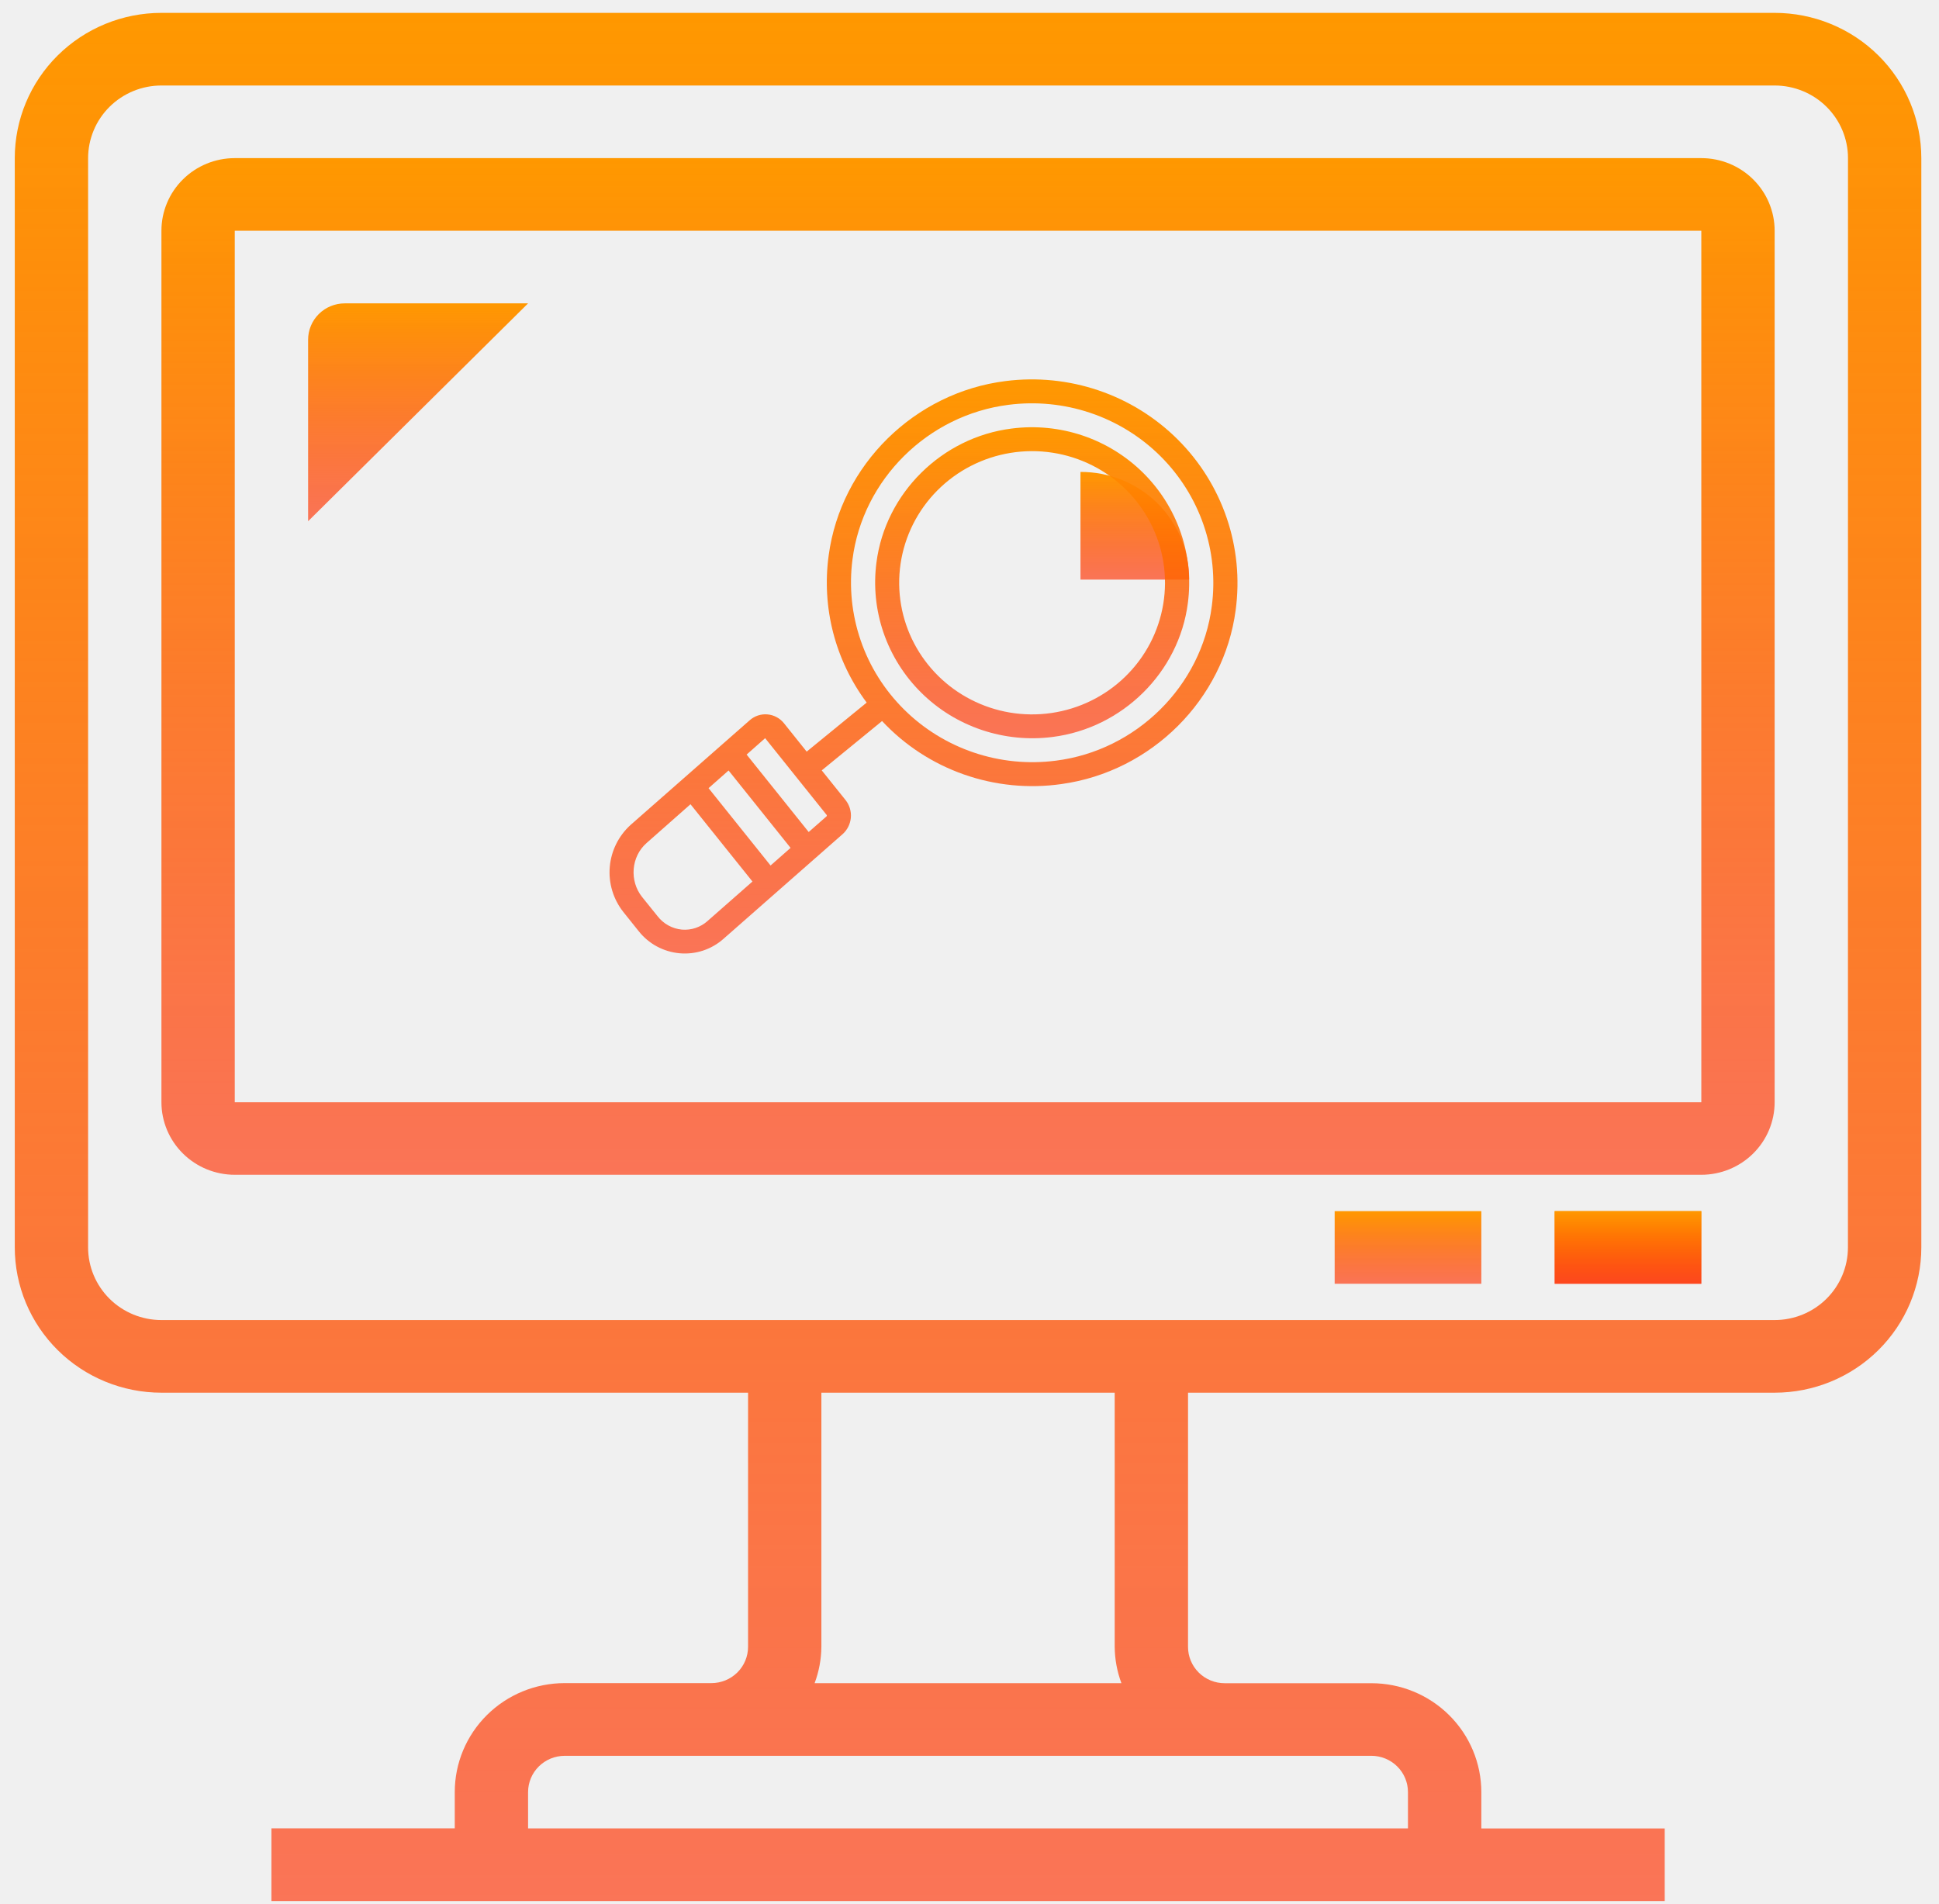
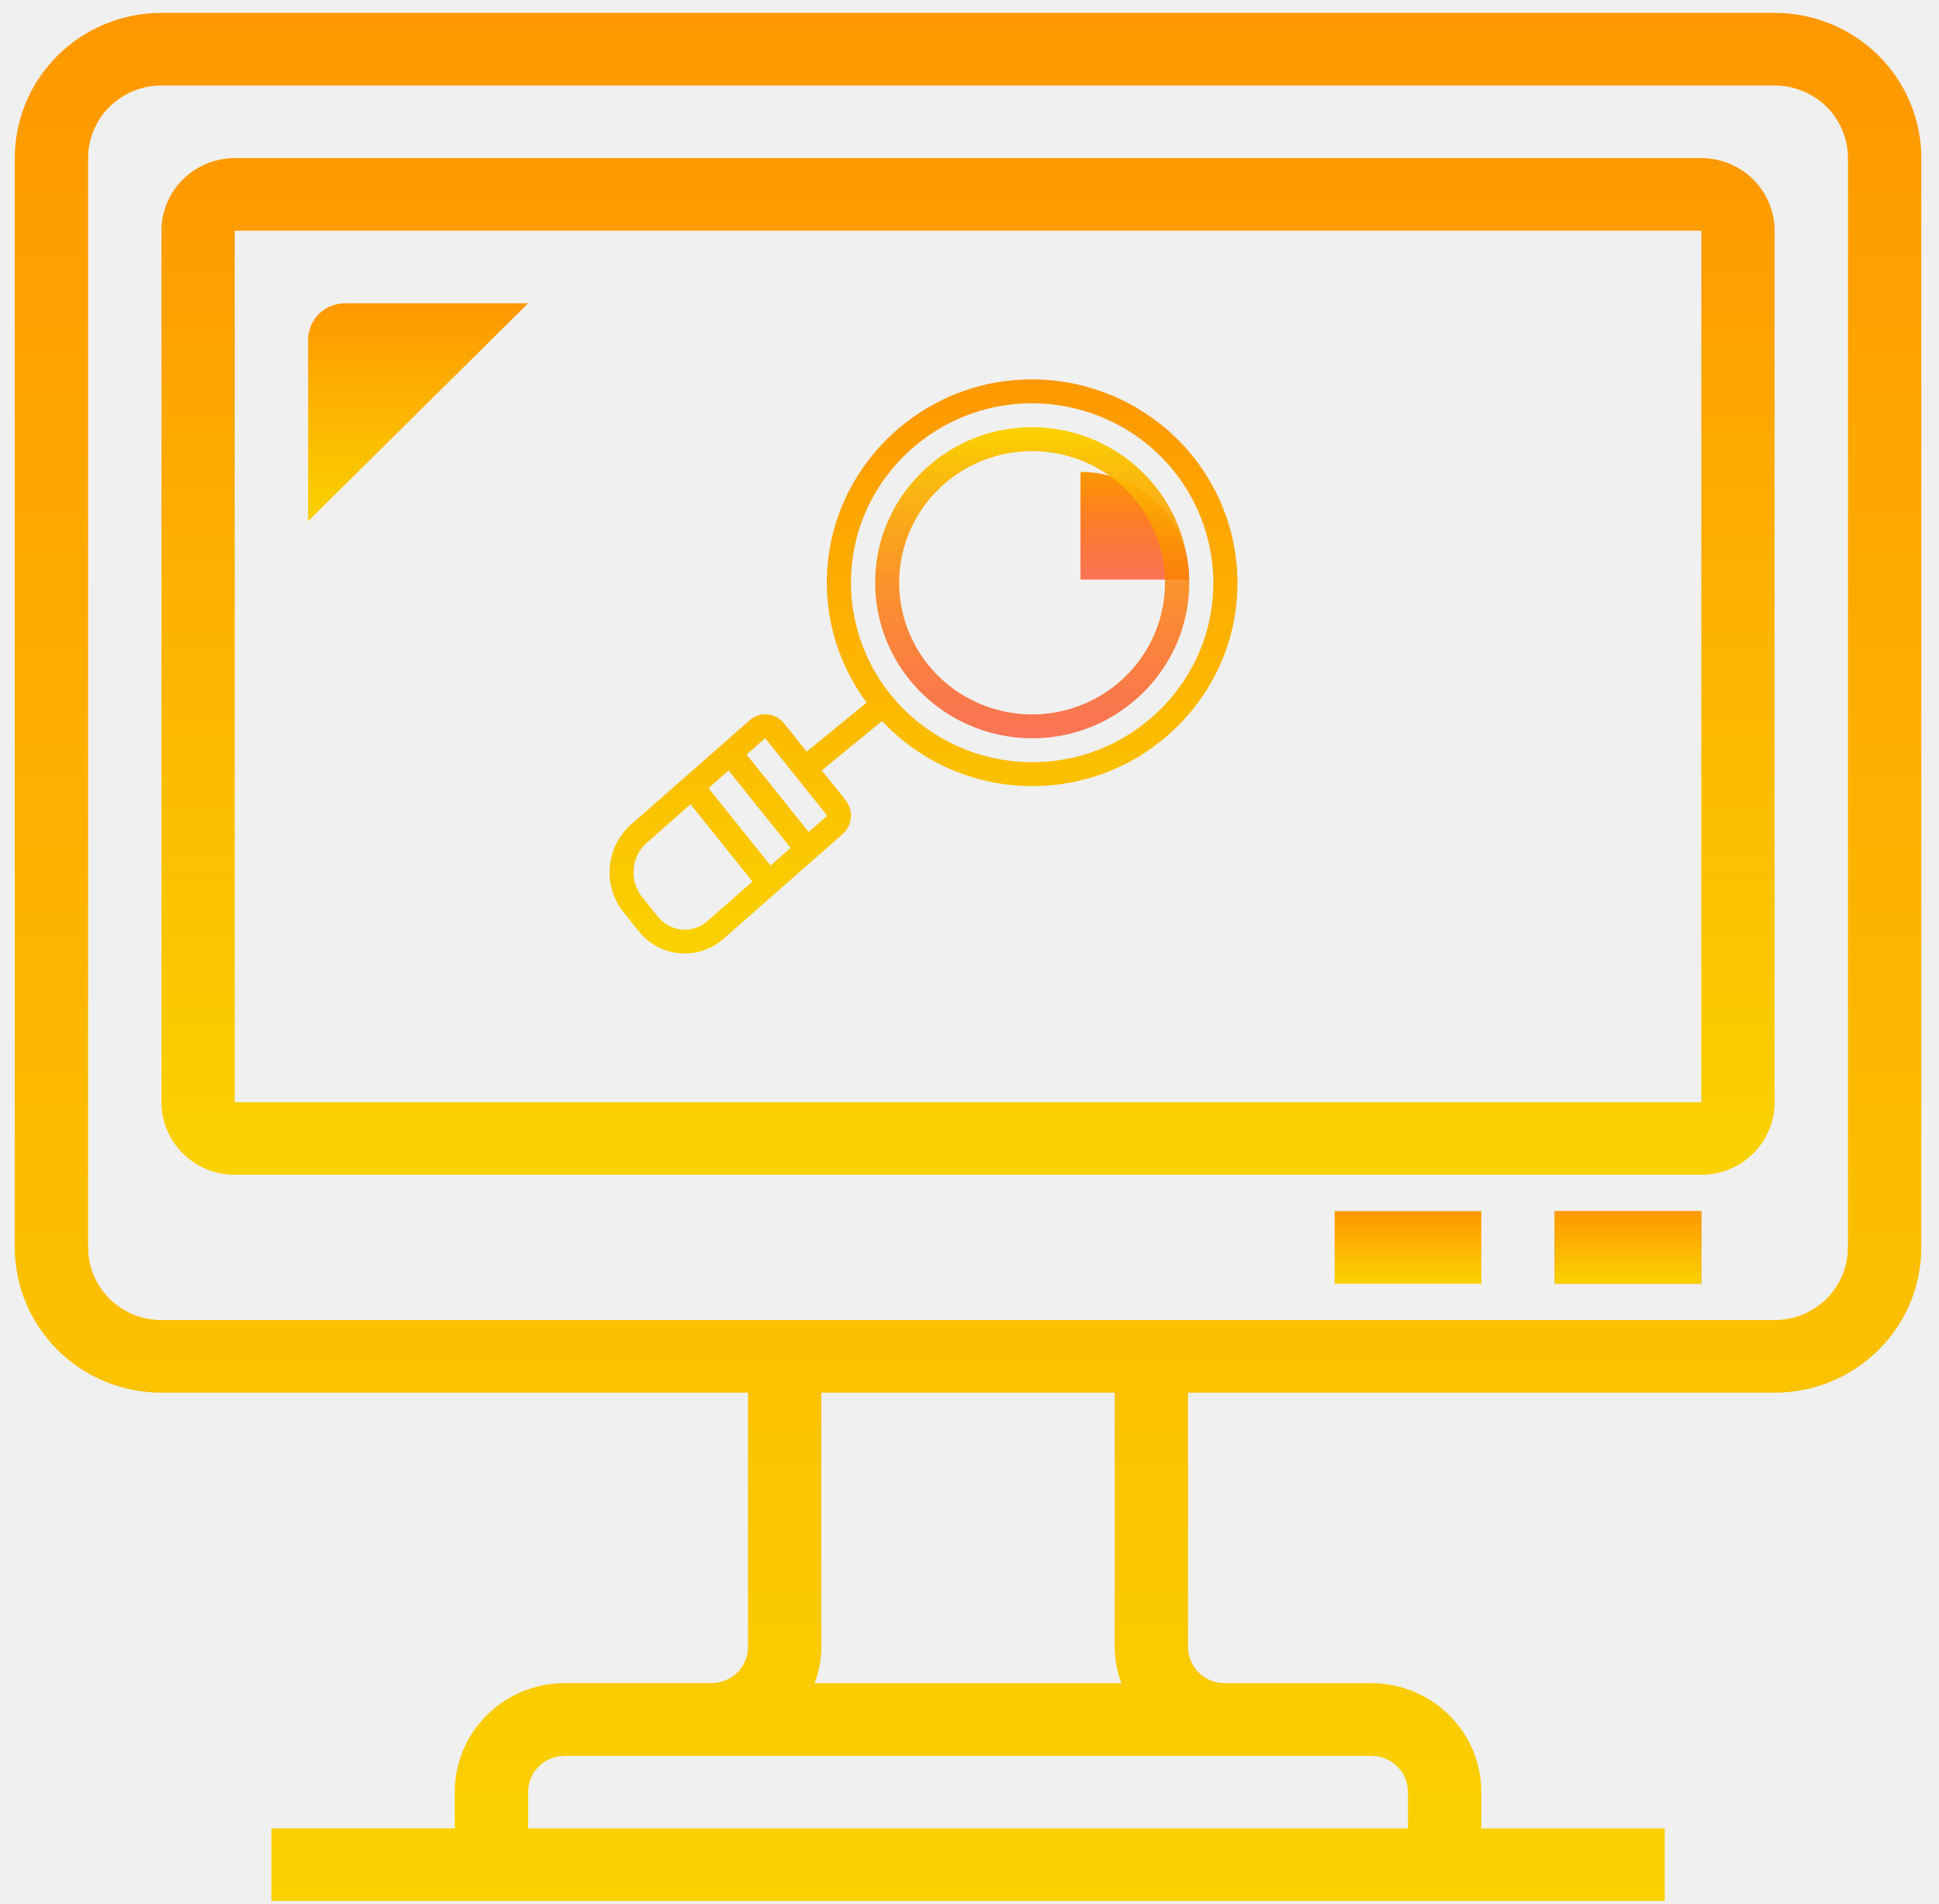
<svg xmlns="http://www.w3.org/2000/svg" width="110" height="108" viewBox="0 0 110 108" fill="none">
  <g clip-path="url(#clip0)">
    <path d="M17.479 29.571V19.271C17.479 18.725 17.698 18.201 18.088 17.814C18.478 17.428 19.006 17.211 19.558 17.211H29.958L17.479 29.571Z" fill="url(#paint0_linear)" />
-     <path d="M100.676 0.73H9.158C6.952 0.73 4.836 1.599 3.275 3.144C1.715 4.689 0.838 6.785 0.838 8.971V70.769C0.838 71.852 1.053 72.923 1.471 73.923C1.889 74.923 2.502 75.832 3.275 76.597C4.047 77.363 4.965 77.97 5.974 78.384C6.984 78.799 8.066 79.012 9.158 79.012H42.438V93.428C42.438 93.975 42.219 94.498 41.829 94.885C41.439 95.271 40.91 95.488 40.358 95.488H32.038C30.383 95.488 28.796 96.139 27.626 97.298C26.456 98.457 25.799 100.029 25.799 101.668V103.727H15.398V107.854H94.44V103.734H84.036V101.674C84.036 100.035 83.379 98.463 82.209 97.304C81.039 96.145 79.452 95.494 77.797 95.494H69.477C69.203 95.494 68.932 95.441 68.679 95.337C68.427 95.233 68.197 95.081 68.004 94.889C67.811 94.697 67.658 94.469 67.553 94.218C67.449 93.968 67.396 93.699 67.397 93.428V79.012H100.676C102.883 79.012 104.999 78.144 106.56 76.598C108.12 75.053 108.997 72.957 108.997 70.771V8.973C108.997 7.89 108.782 6.819 108.364 5.819C107.946 4.819 107.333 3.91 106.56 3.145C105.788 2.379 104.87 1.772 103.861 1.358C102.851 0.944 101.769 0.73 100.676 0.73V0.73ZM73.637 99.612H77.797C78.348 99.612 78.877 99.83 79.266 100.216C79.656 100.602 79.875 101.126 79.874 101.672V103.732H29.958V101.672C29.958 101.402 30.012 101.134 30.116 100.884C30.221 100.634 30.374 100.407 30.567 100.216C30.76 100.025 30.989 99.873 31.241 99.769C31.494 99.666 31.764 99.613 32.037 99.613H73.637V99.612ZM63.618 95.492H46.213C46.461 94.831 46.591 94.133 46.597 93.428V79.012H63.237V93.428C63.243 94.133 63.372 94.831 63.618 95.492V95.492ZM104.834 70.771C104.834 71.864 104.395 72.912 103.615 73.685C102.835 74.457 101.777 74.891 100.674 74.891H9.158C8.055 74.891 6.997 74.457 6.217 73.685C5.437 72.912 4.998 71.864 4.998 70.771V8.973C4.998 8.432 5.106 7.896 5.315 7.395C5.523 6.895 5.83 6.441 6.216 6.058C6.603 5.675 7.061 5.372 7.566 5.164C8.071 4.957 8.612 4.851 9.158 4.851H100.676C101.78 4.851 102.838 5.285 103.618 6.057C104.398 6.83 104.837 7.878 104.837 8.971L104.834 70.771Z" fill="url(#paint1_linear)" />
-     <path d="M96.516 8.971H13.318C12.215 8.971 11.157 9.405 10.377 10.178C9.596 10.95 9.158 11.998 9.158 13.091V62.529C9.158 63.622 9.596 64.67 10.377 65.442C11.157 66.215 12.215 66.649 13.318 66.649H96.516C97.62 66.649 98.678 66.215 99.458 65.442C100.238 64.67 100.676 63.622 100.676 62.529V13.091C100.676 11.998 100.238 10.95 99.458 10.178C98.678 9.405 97.62 8.971 96.516 8.971V8.971ZM96.516 62.532H13.318V13.091H96.516V62.532Z" fill="url(#paint2_linear)" />
+     <path d="M100.676 0.73H9.158C6.952 0.73 4.836 1.599 3.275 3.144C1.715 4.689 0.838 6.785 0.838 8.971V70.769C0.838 71.852 1.053 72.923 1.471 73.923C1.889 74.923 2.502 75.832 3.275 76.597C4.047 77.363 4.965 77.97 5.974 78.384C6.984 78.799 8.066 79.012 9.158 79.012H42.438V93.428C42.438 93.975 42.219 94.498 41.829 94.885C41.439 95.271 40.91 95.488 40.358 95.488H32.038C30.383 95.488 28.796 96.139 27.626 97.298C26.456 98.457 25.799 100.029 25.799 101.668V103.727H15.398V107.854H94.44V103.734H84.036V101.674C84.036 100.035 83.379 98.463 82.209 97.304C81.039 96.145 79.452 95.494 77.797 95.494H69.477C69.203 95.494 68.932 95.441 68.679 95.337C68.427 95.233 68.197 95.081 68.004 94.889C67.811 94.697 67.658 94.469 67.553 94.218C67.449 93.968 67.396 93.699 67.397 93.428V79.012H100.676C102.883 79.012 104.999 78.144 106.56 76.598C108.12 75.053 108.997 72.957 108.997 70.771V8.973C108.997 7.89 108.782 6.819 108.364 5.819C107.946 4.819 107.333 3.91 106.56 3.145C105.788 2.379 104.87 1.772 103.861 1.358C102.851 0.944 101.769 0.73 100.676 0.73V0.73ZM73.637 99.612H77.797C78.348 99.612 78.877 99.83 79.266 100.216C79.656 100.602 79.875 101.126 79.874 101.672V103.732H29.958V101.672C29.958 101.402 30.012 101.134 30.116 100.884C30.221 100.634 30.374 100.407 30.567 100.216C30.76 100.025 30.989 99.873 31.241 99.769C31.494 99.666 31.764 99.613 32.037 99.613H73.637V99.612ZM63.618 95.492H46.213C46.461 94.831 46.591 94.133 46.597 93.428V79.012H63.237V93.428C63.243 94.133 63.372 94.831 63.618 95.492ZM104.834 70.771C104.834 71.864 104.395 72.912 103.615 73.685C102.835 74.457 101.777 74.891 100.674 74.891H9.158C8.055 74.891 6.997 74.457 6.217 73.685C5.437 72.912 4.998 71.864 4.998 70.771V8.973C4.998 8.432 5.106 7.896 5.315 7.395C5.523 6.895 5.83 6.441 6.216 6.058C6.603 5.675 7.061 5.372 7.566 5.164C8.071 4.957 8.612 4.851 9.158 4.851H100.676C101.78 4.851 102.838 5.285 103.618 6.057C104.398 6.83 104.837 7.878 104.837 8.971L104.834 70.771Z" fill="url(#paint1_linear)" />
+     <path d="M96.516 8.971H13.318C12.215 8.971 11.157 9.405 10.377 10.178C9.596 10.95 9.158 11.998 9.158 13.091V62.529C9.158 63.622 9.596 64.67 10.377 65.442C11.157 66.215 12.215 66.649 13.318 66.649H96.516C97.62 66.649 98.678 66.215 99.458 65.442C100.238 64.67 100.676 63.622 100.676 62.529V13.091C100.676 11.998 100.238 10.95 99.458 10.178C98.678 9.405 97.62 8.971 96.516 8.971ZM96.516 62.532H13.318V13.091H96.516V62.532Z" fill="url(#paint2_linear)" />
    <path d="M96.516 68.712H88.196V72.832H96.516V68.712Z" fill="url(#paint3_linear)" />
    <path d="M84.036 68.712H75.716V72.832H84.036V68.712Z" fill="url(#paint4_linear)" />
    <path d="M96.516 68.712H88.196V72.832H96.516V68.712Z" fill="url(#paint5_linear)" />
    <path d="M67.462 32.882C67.465 32.08 67.308 31.284 67 30.541C66.691 29.799 66.237 29.124 65.664 28.556C65.091 27.988 64.41 27.538 63.66 27.233C62.91 26.927 62.107 26.771 61.296 26.774V32.882H67.462Z" fill="url(#paint6_linear)" />
-     <path d="M67.388 34.212C67.564 32.871 67.427 31.508 66.987 30.228C66.548 28.947 65.817 27.784 64.852 26.827C63.886 25.871 62.712 25.146 61.42 24.71C60.127 24.274 58.751 24.138 57.397 24.312C53.43 24.809 50.227 27.98 49.722 31.909C49.546 33.25 49.683 34.613 50.122 35.894C50.562 37.174 51.293 38.337 52.258 39.294C53.223 40.251 54.397 40.975 55.69 41.411C56.982 41.847 58.359 41.984 59.713 41.81C63.679 41.309 66.883 38.145 67.388 34.212ZM51.12 34.329C50.848 32.766 51.086 31.159 51.798 29.739C52.511 28.319 53.661 27.16 55.083 26.431C56.504 25.702 58.123 25.44 59.705 25.682C61.287 25.925 62.75 26.66 63.882 27.782C65.014 28.903 65.756 30.352 66.002 31.919C66.247 33.486 65.982 35.089 65.246 36.497C64.51 37.905 63.34 39.044 61.906 39.75C60.473 40.456 58.849 40.691 57.272 40.422C55.737 40.159 54.322 39.432 53.22 38.342C52.119 37.251 51.385 35.849 51.12 34.329Z" fill="url(#paint7_linear)" />
+     <path d="M67.388 34.212C67.564 32.871 67.427 31.508 66.987 30.228C66.548 28.947 65.817 27.784 64.852 26.827C63.886 25.871 62.712 25.146 61.42 24.71C60.127 24.274 58.751 24.138 57.397 24.312C53.43 24.809 50.227 27.98 49.722 31.909C49.546 33.25 49.683 34.613 50.122 35.894C50.562 37.174 51.293 38.337 52.258 39.294C53.223 40.251 54.397 40.975 55.69 41.411C56.982 41.847 58.359 41.984 59.713 41.81C63.679 41.309 66.883 38.145 67.388 34.212ZM51.12 34.329C50.848 32.766 51.086 31.159 51.798 29.739C52.511 28.319 53.661 27.16 55.083 26.431C56.504 25.702 58.123 25.44 59.705 25.682C61.287 25.925 62.75 26.66 63.882 27.782C65.014 28.903 65.756 30.352 66.002 31.919C66.247 33.486 65.982 35.089 65.246 36.497C64.509 37.905 63.34 39.044 61.906 39.75C60.473 40.456 58.849 40.691 57.272 40.422C55.737 40.159 54.322 39.432 53.22 38.342C52.119 37.251 51.385 35.849 51.12 34.329Z" fill="url(#paint7_linear)" />
    <path d="M41.046 53.261L47.803 47.322C48.072 47.081 48.238 46.748 48.269 46.39C48.3 46.032 48.193 45.675 47.97 45.392L46.618 43.706L50.04 40.907C51.317 42.275 52.91 43.316 54.683 43.938C56.456 44.561 58.356 44.748 60.218 44.482C65.331 43.774 69.427 39.682 70.099 34.616C70.337 32.861 70.165 31.074 69.595 29.395C69.025 27.716 68.073 26.189 66.812 24.932C65.551 23.676 64.015 22.723 62.323 22.149C60.632 21.574 58.829 21.393 57.055 21.618C51.881 22.262 47.705 26.378 47.013 31.497C46.603 34.456 47.376 37.457 49.167 39.86L45.763 42.642L44.478 41.036C44.364 40.893 44.223 40.774 44.061 40.687C43.899 40.599 43.721 40.546 43.538 40.53C43.356 40.514 43.173 40.535 43 40.592C42.827 40.65 42.667 40.742 42.532 40.862L35.774 46.8C35.091 47.42 34.669 48.272 34.592 49.186C34.514 50.1 34.788 51.01 35.357 51.733L36.23 52.824C36.511 53.181 36.863 53.477 37.264 53.694C37.666 53.91 38.108 54.043 38.563 54.083C39.012 54.122 39.464 54.069 39.891 53.928C40.318 53.786 40.711 53.559 41.046 53.261ZM57.209 22.967C58.772 22.765 60.361 22.921 61.853 23.423C63.346 23.925 64.702 24.761 65.817 25.864C66.931 26.968 67.775 28.311 68.283 29.789C68.791 31.267 68.95 32.84 68.746 34.388C68.165 38.92 64.47 42.579 59.894 43.156C58.331 43.357 56.743 43.2 55.252 42.697C53.761 42.194 52.406 41.359 51.292 40.256C50.178 39.153 49.334 37.812 48.827 36.335C48.319 34.858 48.16 33.285 48.362 31.738C48.942 27.204 52.636 23.544 57.212 22.967H57.209ZM43.714 49.103L40.197 44.715L41.332 43.712L44.85 48.103L43.714 49.103ZM46.898 46.237C46.905 46.247 46.909 46.259 46.908 46.271C46.908 46.284 46.904 46.297 46.896 46.308L45.877 47.203L42.356 42.809L43.407 41.879L46.898 46.237ZM37.306 51.981L36.431 50.895C35.691 49.972 35.804 48.593 36.684 47.824L39.172 45.627L42.687 50.012L40.137 52.253C39.942 52.429 39.712 52.562 39.462 52.646C39.211 52.73 38.947 52.762 38.684 52.74C38.414 52.714 38.152 52.633 37.915 52.503C37.678 52.372 37.471 52.195 37.306 51.981Z" fill="url(#paint8_linear)" />
  </g>
  <defs>
    <linearGradient id="paint0_linear" x1="23.718" y1="17.211" x2="23.718" y2="29.571" gradientUnits="userSpaceOnUse">
      <stop stop-color="#FF9800" />
-       <stop offset="1" stop-color="#FF2E00" stop-opacity="0.64" />
+       <stop offset="1" stop-color="#FAD200" />
    </linearGradient>
    <linearGradient id="paint1_linear" x1="54.917" y1="0.73" x2="54.917" y2="107.854" gradientUnits="userSpaceOnUse">
      <stop stop-color="#FF9800" />
-       <stop offset="1" stop-color="#FF2E00" stop-opacity="0.64" />
+       <stop offset="1" stop-color="#FAD200" />
    </linearGradient>
    <linearGradient id="paint2_linear" x1="54.917" y1="8.971" x2="54.917" y2="66.649" gradientUnits="userSpaceOnUse">
-       <stop stop-color="#FF9800" />
+       <stop stop-color="#FF9900" />
+       <stop offset="1" stop-color="#FAD200" />
      <stop offset="1" stop-color="#FF2E00" stop-opacity="0.64" />
+       <stop offset="1" stop-color="#FAD200" />
    </linearGradient>
    <linearGradient id="paint3_linear" x1="92.356" y1="68.712" x2="92.356" y2="72.832" gradientUnits="userSpaceOnUse">
      <stop stop-color="#FF9800" />
      <stop offset="1" stop-color="#FF2E00" stop-opacity="0.64" />
    </linearGradient>
    <linearGradient id="paint4_linear" x1="79.876" y1="68.712" x2="79.876" y2="72.832" gradientUnits="userSpaceOnUse">
      <stop stop-color="#FF9800" />
-       <stop offset="1" stop-color="#FF2E00" stop-opacity="0.64" />
+       <stop offset="1" stop-color="#FAD200" />
    </linearGradient>
    <linearGradient id="paint5_linear" x1="92.356" y1="68.712" x2="92.356" y2="72.832" gradientUnits="userSpaceOnUse">
      <stop stop-color="#FF9800" />
-       <stop offset="1" stop-color="#FF2E00" stop-opacity="0.64" />
+       <stop offset="1" stop-color="#FAD200" />
    </linearGradient>
    <linearGradient id="paint6_linear" x1="64.379" y1="26.774" x2="64.379" y2="32.882" gradientUnits="userSpaceOnUse">
      <stop stop-color="#FF9800" />
      <stop offset="1" stop-color="#FF2E00" stop-opacity="0.64" />
    </linearGradient>
    <linearGradient id="paint7_linear" x1="58.555" y1="24.238" x2="58.555" y2="41.883" gradientUnits="userSpaceOnUse">
-       <stop stop-color="#FF9800" />
+       <stop stop-color="#FAD200" />
      <stop offset="1" stop-color="#FF2E00" stop-opacity="0.64" />
    </linearGradient>
    <linearGradient id="paint8_linear" x1="52.391" y1="21.524" x2="52.391" y2="54.095" gradientUnits="userSpaceOnUse">
      <stop stop-color="#FF9800" />
-       <stop offset="1" stop-color="#FF2E00" stop-opacity="0.64" />
+       <stop offset="1" stop-color="#FAD200" />
    </linearGradient>
    <clipPath id="clip0">
      <rect width="110" height="107.122" fill="white" transform="translate(0 0.730469)" />
    </clipPath>
  </defs>
</svg>
